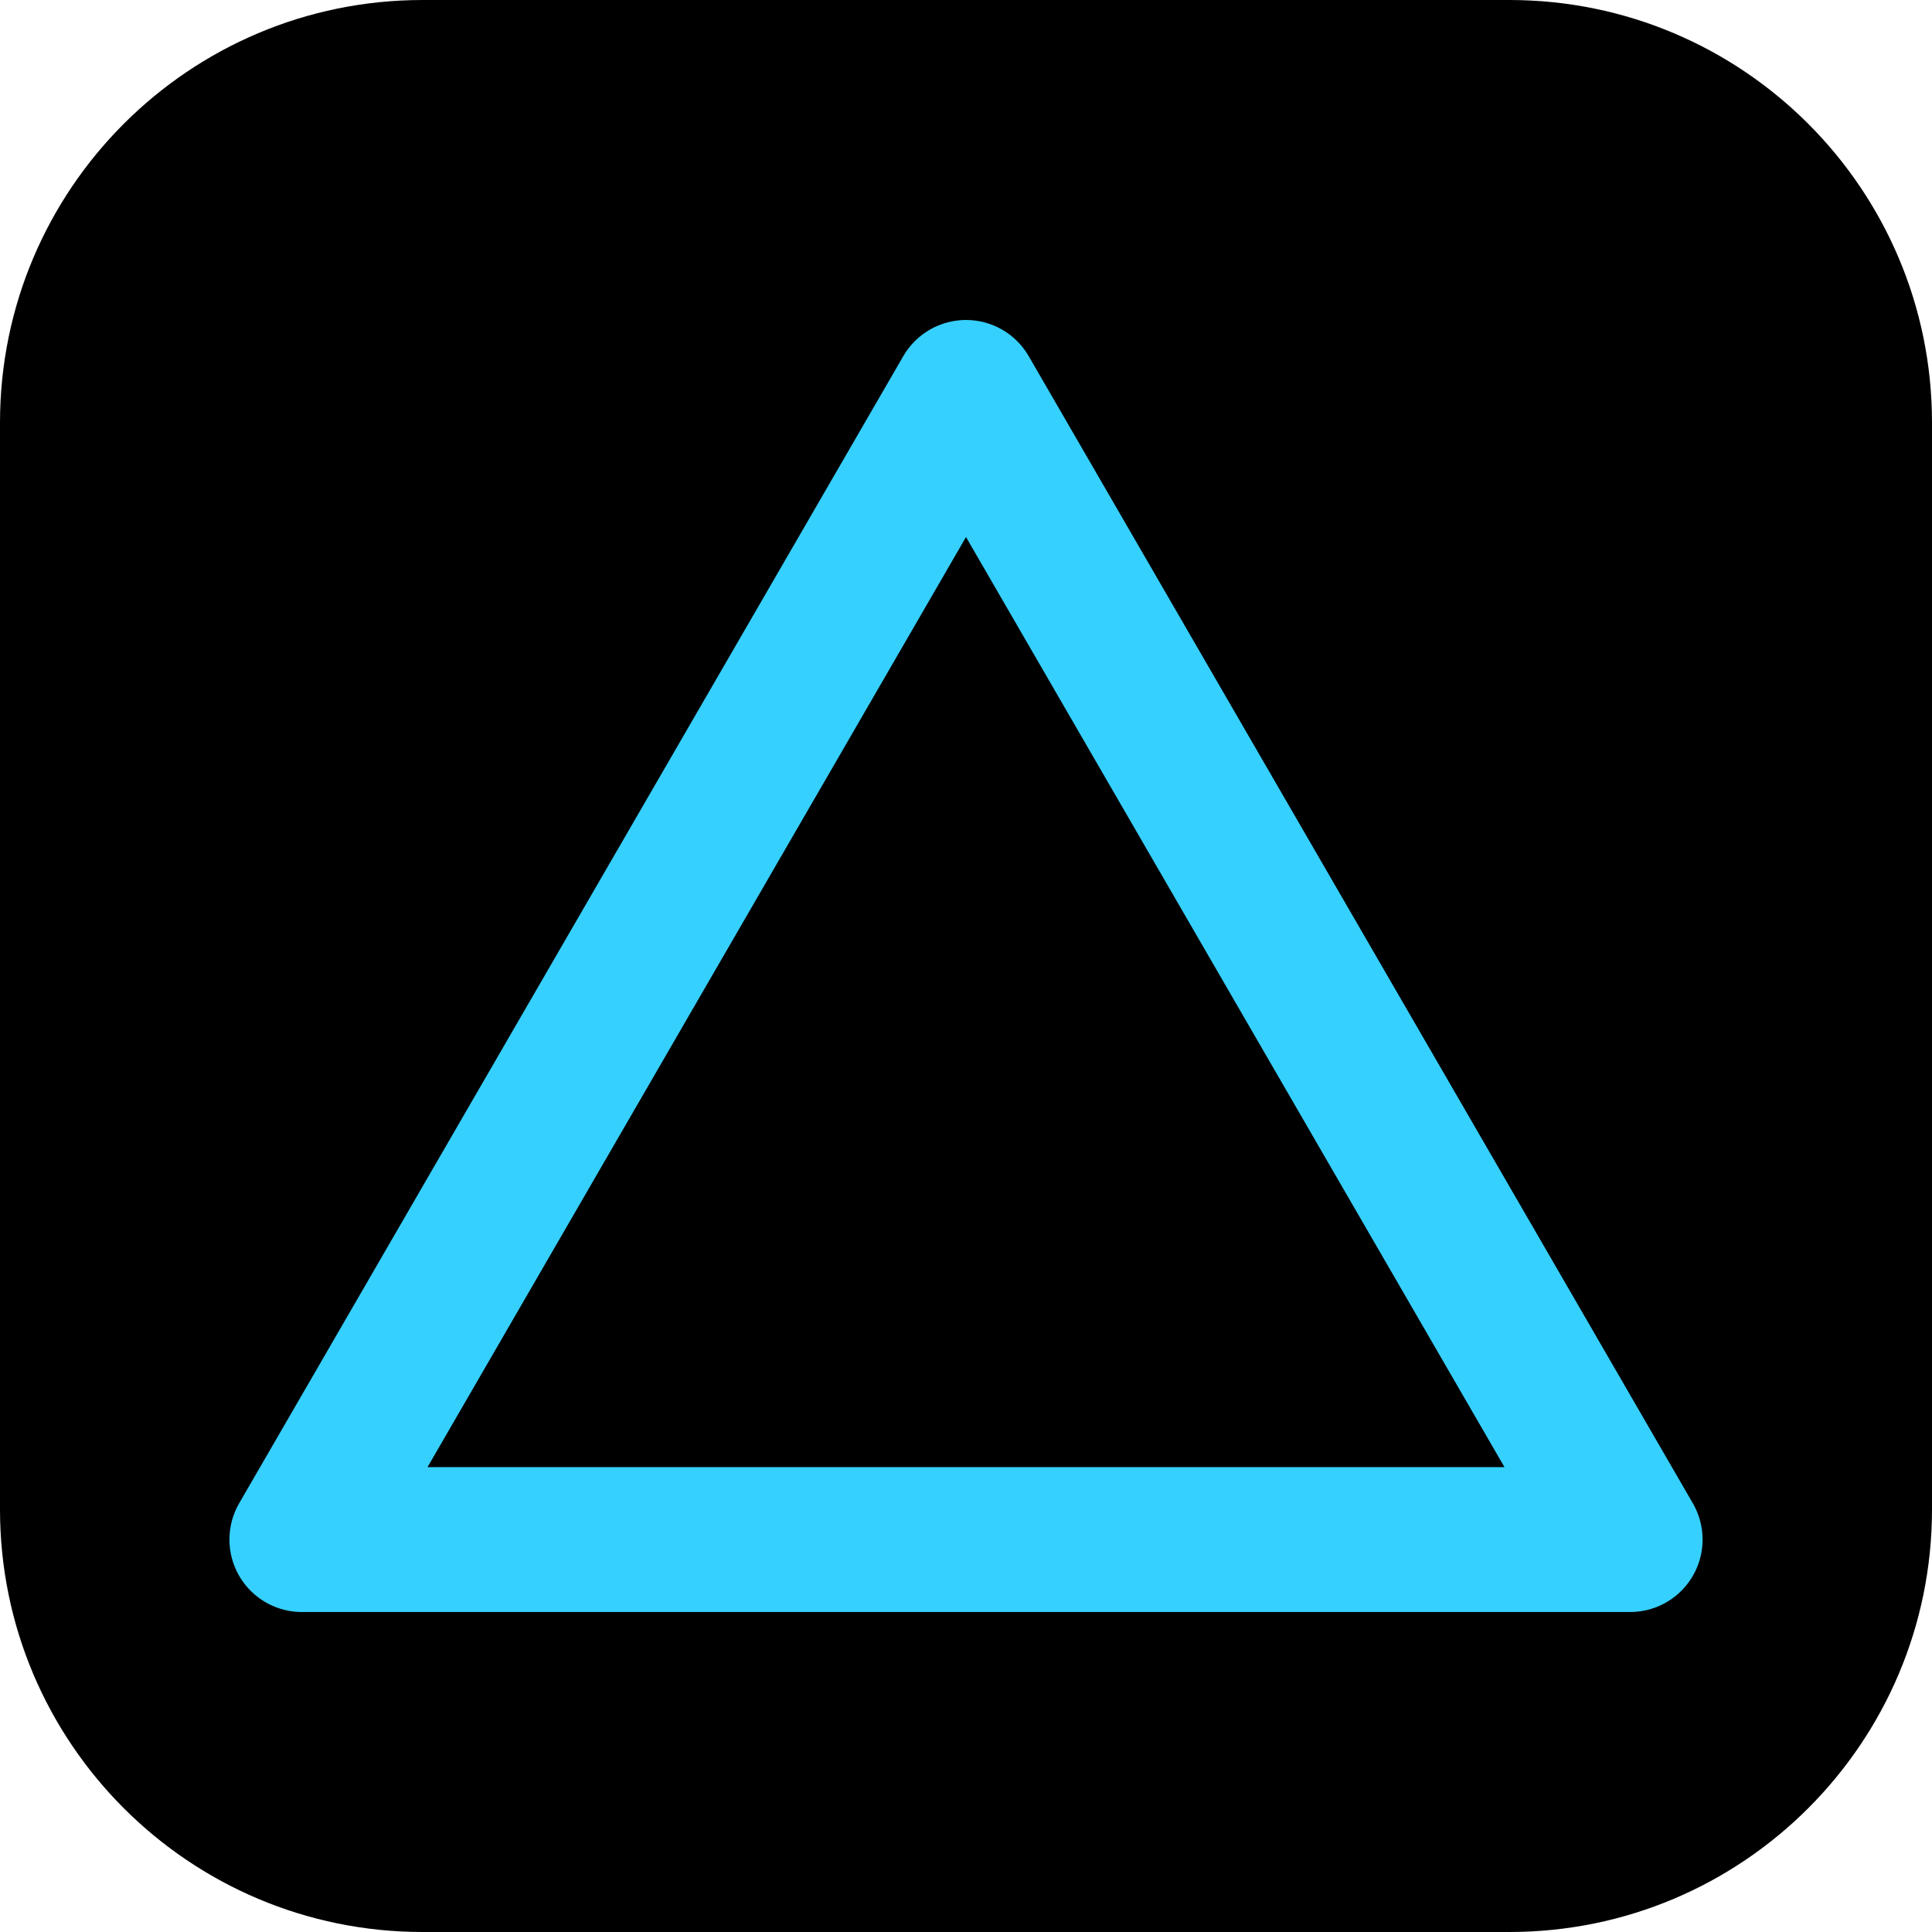
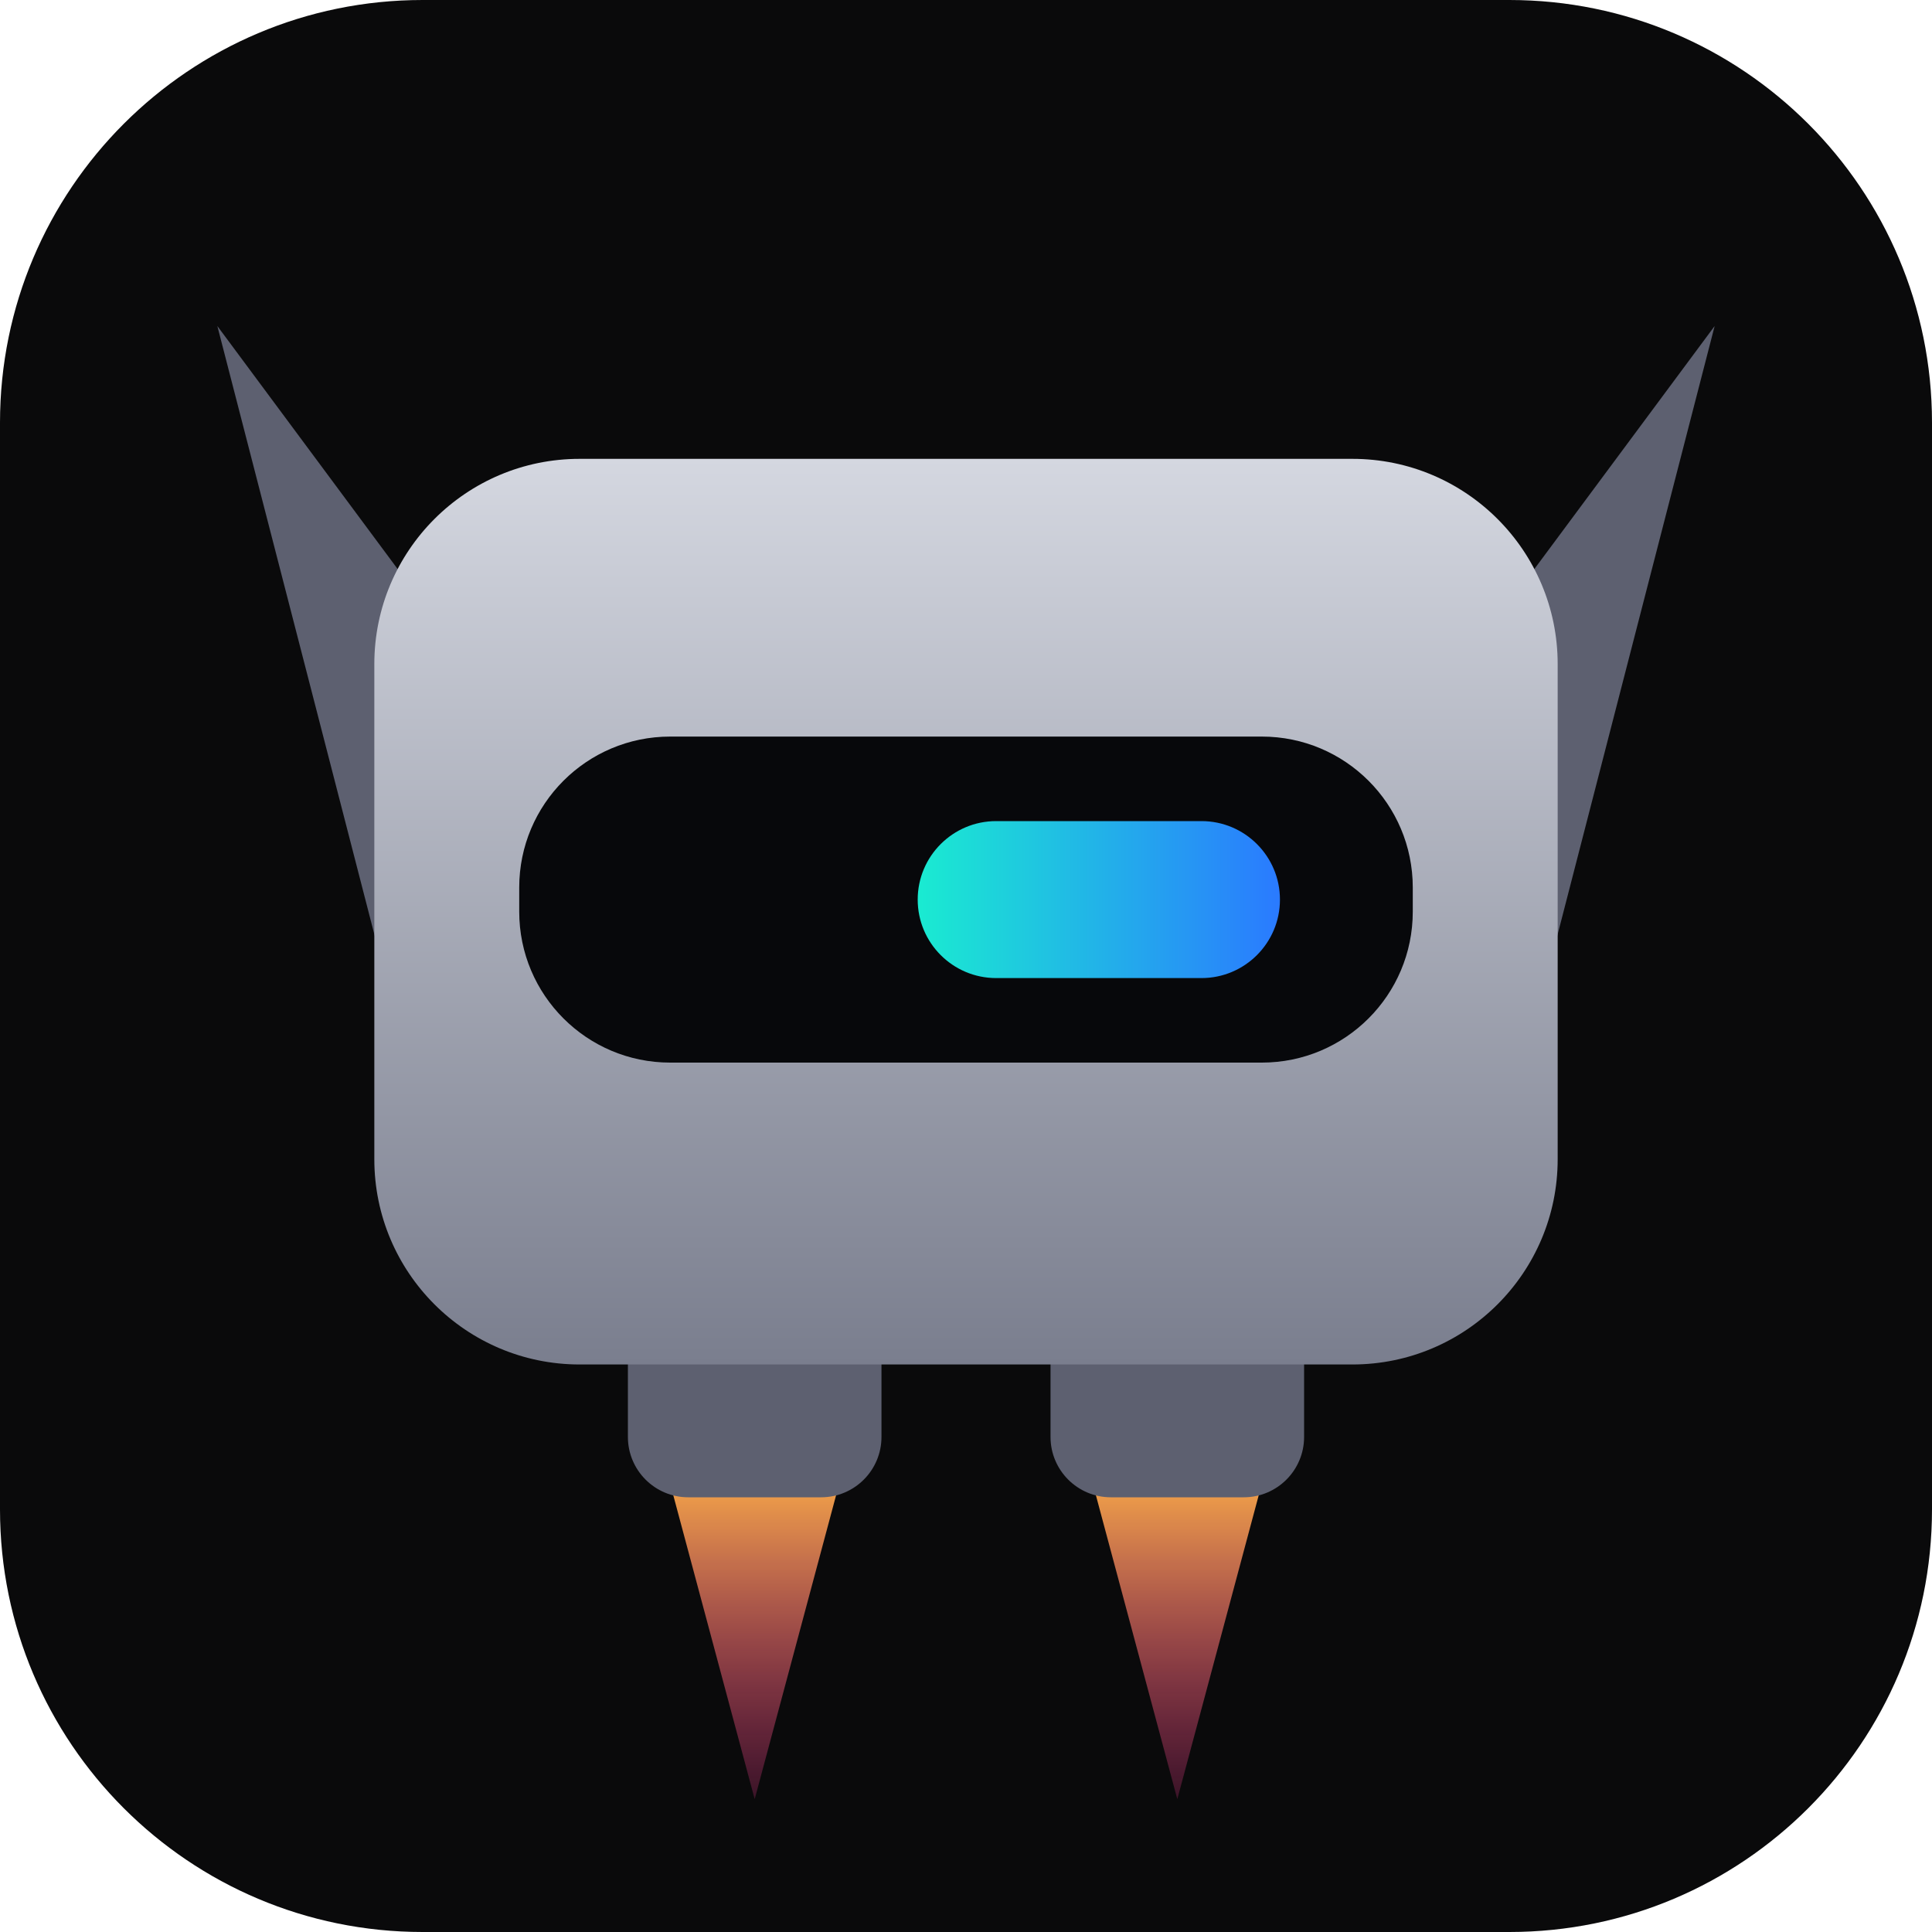
<svg xmlns="http://www.w3.org/2000/svg" viewBox="0 0 32 32">
-   <rect width="32" height="32" rx="7" fill="#000" />
-   <path d="M16 6.5 27 25.5H5L16 6.5Z" fill="none" stroke="#36d0ff" stroke-width="2.4" stroke-linejoin="round" />
+   <defs>
+     <linearGradient id="helmet" x1="0" y1="0" x2="0" y2="1">
+       <stop offset="0" stop-color="#d4d7e0" />
+       <stop offset="1" stop-color="#7a7e8e" />
+     </linearGradient>
+     <linearGradient id="eye" x1="0" y1="0" x2="1" y2="0">
+       <stop offset="0" stop-color="#1aebd1" />
+       <stop offset="1" stop-color="#2a7aff" />
+     </linearGradient>
+     <linearGradient id="flame" x1="0" y1="0" x2="0" y2="1">
+       <stop offset="0" stop-color="#ffb347" />
+       <stop offset="1" stop-color="#ff3d99" stop-opacity="0.2" />
+     </linearGradient>
+   </defs>
+   <rect width="32" height="32" rx="7" fill="#0a0a0b" />
+   <path d="M11 24.2h3l-1.5 5.6zM18 24.2h3l-1.5 5.6z" fill="url(#flame)" />
+   <path d="M8.2 11.6 3.6 5.4l3.2 12.4zM23.8 11.6l4.6-6.2-3.2 12.4z" fill="#5d6070" />
+   <rect x="10.4" y="21.6" width="4.2" height="3.2" rx="1" fill="#5d6070" />
+   <rect x="17.4" y="21.6" width="4.2" height="3.2" rx="1" fill="#5d6070" />
+   <rect x="6.2" y="7.6" width="19.6" height="15" rx="3.4" fill="url(#helmet)" />
+   <rect x="8.6" y="12.2" width="14.8" height="5.4" rx="2.5" fill="#07080b" />
+   <rect x="15.2" y="13.6" width="6" height="2.6" rx="1.3" fill="url(#eye)" />
</svg>
